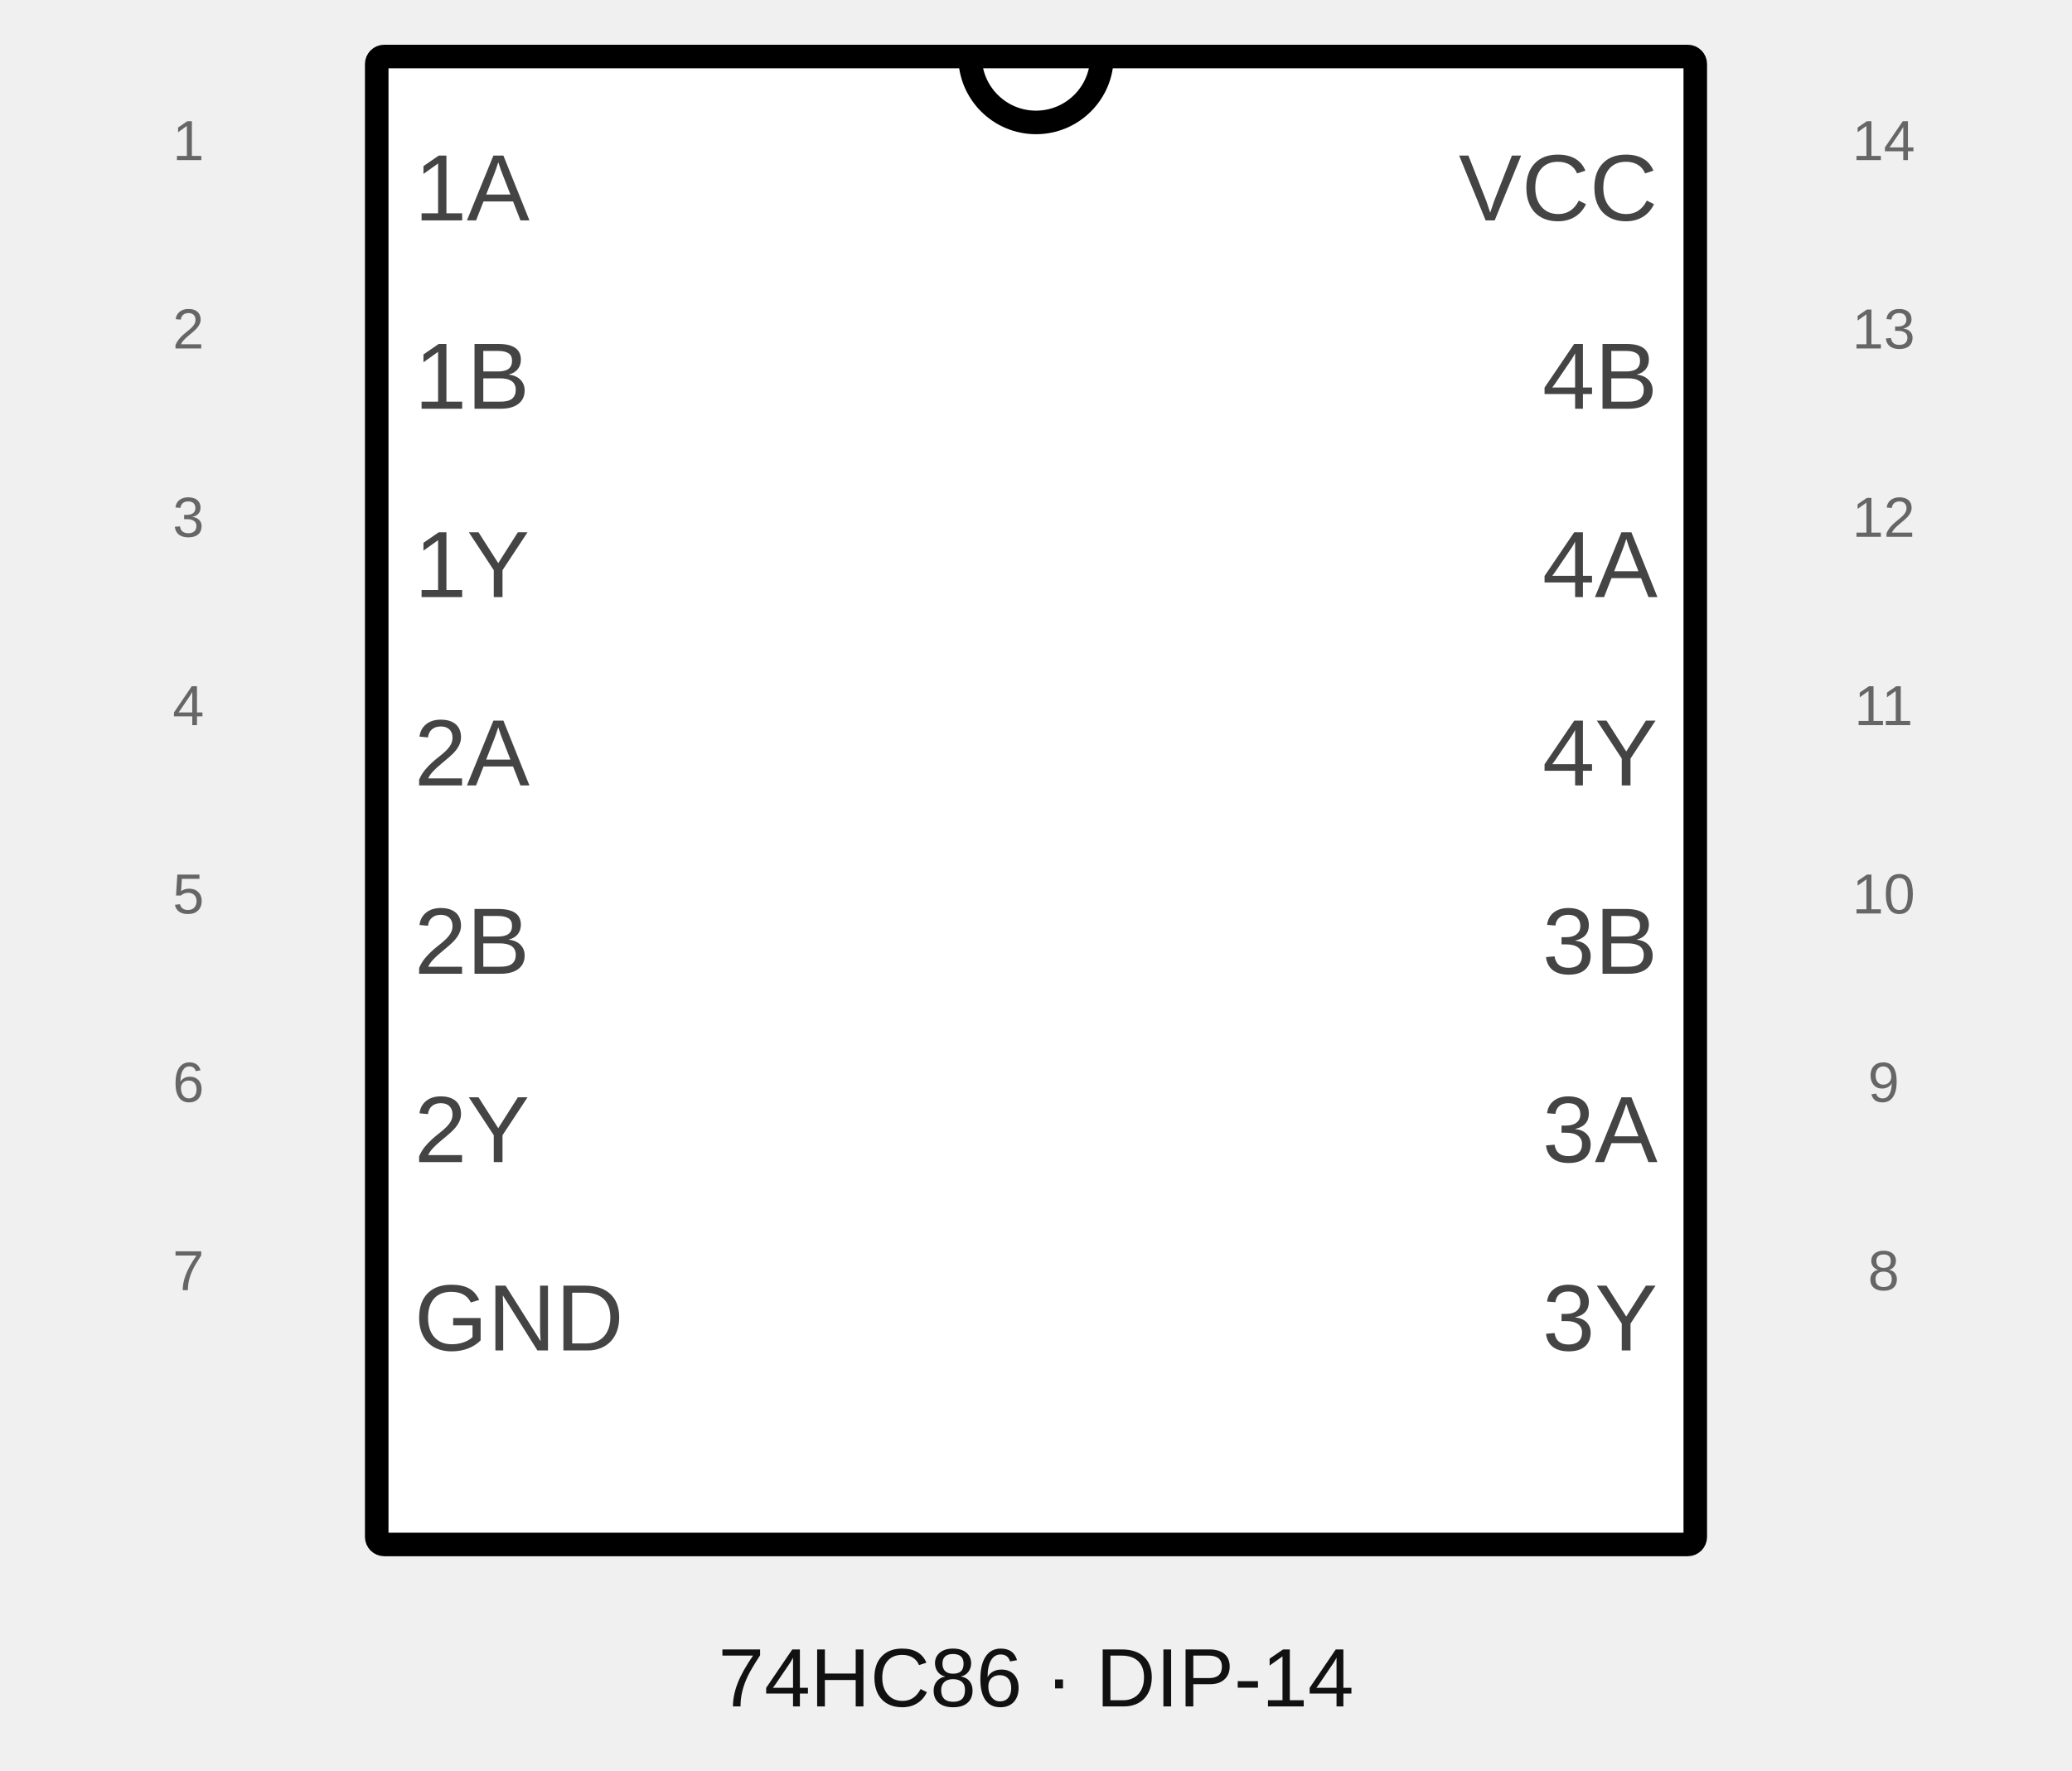
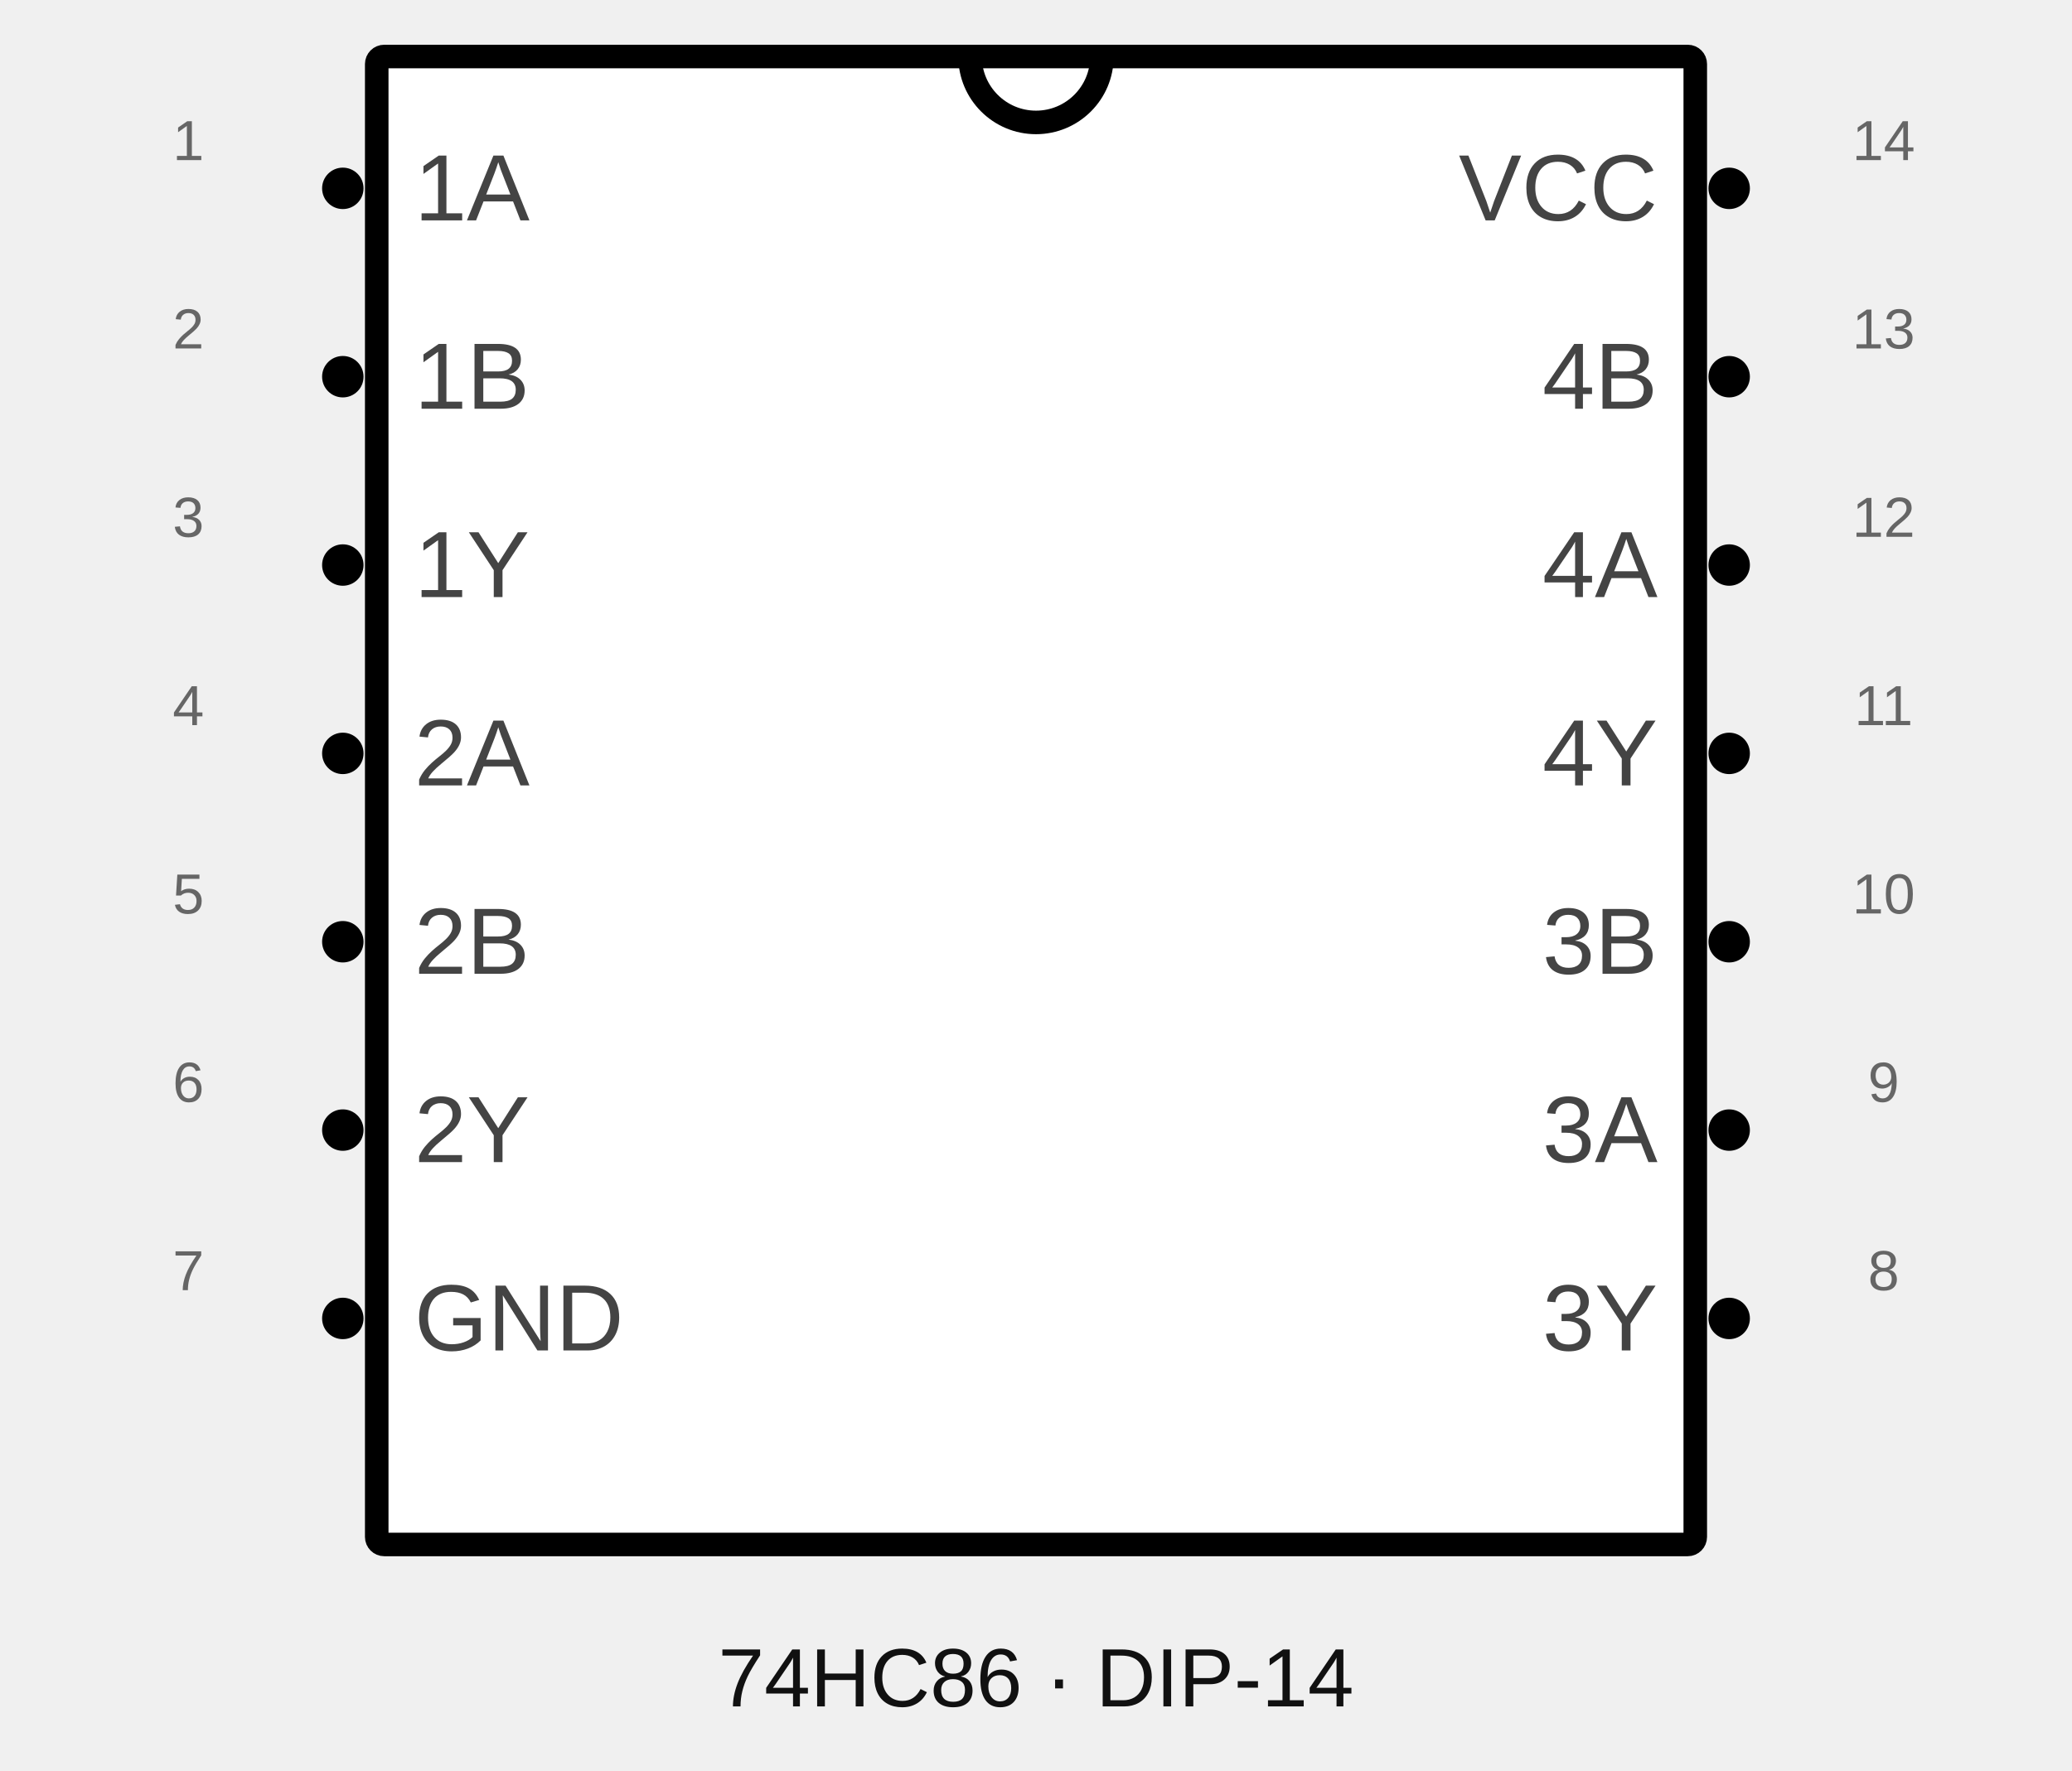
<svg xmlns="http://www.w3.org/2000/svg" viewBox="0 0 1100 940" role="img" aria-labelledby="title desc">
-   <style>.body{fill:#fff;stroke:#000;stroke-width:12.5}.lead{stroke:#787878;stroke-width:9.72;stroke-linecap:round}.pin{fill:none;stroke:none}.name{font:50px "Droid Sans",Arial,sans-serif;fill:#444}.number{font:30px "Droid Sans",Arial,sans-serif;fill:#666}.title{font:44px "Droid Sans",Arial,sans-serif;fill:#111}</style>
+   <style>.body{fill:#fff;stroke:#000;stroke-width:12.5}.lead{stroke:#787878;stroke-width:9.72;stroke-linecap:round}.node{fill:#000}.pin{fill:none;stroke:none}.name{font:50px "Droid Sans",Arial,sans-serif;fill:#444}.number{font:30px "Droid Sans",Arial,sans-serif;fill:#666}.title{font:44px "Droid Sans",Arial,sans-serif;fill:#111}</style>
  <text class="title" x="550" y="906" text-anchor="middle">74HC86 · DIP-14</text>
  <rect class="body" x="200" y="30" width="700" height="790" rx="4" />
  <path d="M515.0 30a35 35 0 0 0 70 0" fill="none" stroke="#000" stroke-width="12.5" />
+   <circle class="node" cx="182" cy="100" r="11" />
  <rect class="pin" id="connector0pin" data-pin-number="1" data-pin-name="1A" data-direction="input" x="5" y="95" width="195" height="10" />
  <text class="name" x="220" y="117" text-anchor="start">1A</text>
  <text class="number" x="100" y="85" text-anchor="middle">1</text>
+   <circle class="node" cx="182" cy="200" r="11" />
  <rect class="pin" id="connector1pin" data-pin-number="2" data-pin-name="1B" data-direction="input" x="5" y="195" width="195" height="10" />
  <text class="name" x="220" y="217" text-anchor="start">1B</text>
  <text class="number" x="100" y="185" text-anchor="middle">2</text>
+   <circle class="node" cx="182" cy="300" r="11" />
  <rect class="pin" id="connector2pin" data-pin-number="3" data-pin-name="1Y" data-direction="output" x="5" y="295" width="195" height="10" />
  <text class="name" x="220" y="317" text-anchor="start">1Y</text>
  <text class="number" x="100" y="285" text-anchor="middle">3</text>
+   <circle class="node" cx="182" cy="400" r="11" />
  <rect class="pin" id="connector3pin" data-pin-number="4" data-pin-name="2A" data-direction="input" x="5" y="395" width="195" height="10" />
  <text class="name" x="220" y="417" text-anchor="start">2A</text>
  <text class="number" x="100" y="385" text-anchor="middle">4</text>
+   <circle class="node" cx="182" cy="500" r="11" />
  <rect class="pin" id="connector4pin" data-pin-number="5" data-pin-name="2B" data-direction="input" x="5" y="495" width="195" height="10" />
  <text class="name" x="220" y="517" text-anchor="start">2B</text>
  <text class="number" x="100" y="485" text-anchor="middle">5</text>
+   <circle class="node" cx="182" cy="600" r="11" />
  <rect class="pin" id="connector5pin" data-pin-number="6" data-pin-name="2Y" data-direction="output" x="5" y="595" width="195" height="10" />
  <text class="name" x="220" y="617" text-anchor="start">2Y</text>
  <text class="number" x="100" y="585" text-anchor="middle">6</text>
+   <circle class="node" cx="182" cy="700" r="11" />
  <rect class="pin" id="connector6pin" data-pin-number="7" data-pin-name="GND" data-direction="power" x="5" y="695" width="195" height="10" />
  <text class="name" x="220" y="717" text-anchor="start">GND</text>
  <text class="number" x="100" y="685" text-anchor="middle">7</text>
+   <circle class="node" cx="918" cy="700" r="11" />
  <rect class="pin" id="connector7pin" data-pin-number="8" data-pin-name="3Y" data-direction="output" x="900" y="695" width="195" height="10" />
  <text class="name" x="880" y="717" text-anchor="end">3Y</text>
  <text class="number" x="1000" y="685" text-anchor="middle">8</text>
+   <circle class="node" cx="918" cy="600" r="11" />
  <rect class="pin" id="connector8pin" data-pin-number="9" data-pin-name="3A" data-direction="input" x="900" y="595" width="195" height="10" />
  <text class="name" x="880" y="617" text-anchor="end">3A</text>
  <text class="number" x="1000" y="585" text-anchor="middle">9</text>
+   <circle class="node" cx="918" cy="500" r="11" />
  <rect class="pin" id="connector9pin" data-pin-number="10" data-pin-name="3B" data-direction="input" x="900" y="495" width="195" height="10" />
  <text class="name" x="880" y="517" text-anchor="end">3B</text>
  <text class="number" x="1000" y="485" text-anchor="middle">10</text>
+   <circle class="node" cx="918" cy="400" r="11" />
  <rect class="pin" id="connector10pin" data-pin-number="11" data-pin-name="4Y" data-direction="output" x="900" y="395" width="195" height="10" />
  <text class="name" x="880" y="417" text-anchor="end">4Y</text>
  <text class="number" x="1000" y="385" text-anchor="middle">11</text>
+   <circle class="node" cx="918" cy="300" r="11" />
  <rect class="pin" id="connector11pin" data-pin-number="12" data-pin-name="4A" data-direction="input" x="900" y="295" width="195" height="10" />
  <text class="name" x="880" y="317" text-anchor="end">4A</text>
  <text class="number" x="1000" y="285" text-anchor="middle">12</text>
+   <circle class="node" cx="918" cy="200" r="11" />
  <rect class="pin" id="connector12pin" data-pin-number="13" data-pin-name="4B" data-direction="input" x="900" y="195" width="195" height="10" />
  <text class="name" x="880" y="217" text-anchor="end">4B</text>
  <text class="number" x="1000" y="185" text-anchor="middle">13</text>
+   <circle class="node" cx="918" cy="100" r="11" />
  <rect class="pin" id="connector13pin" data-pin-number="14" data-pin-name="VCC" data-direction="power" x="900" y="95" width="195" height="10" />
  <text class="name" x="880" y="117" text-anchor="end">VCC</text>
  <text class="number" x="1000" y="85" text-anchor="middle">14</text>
</svg>
